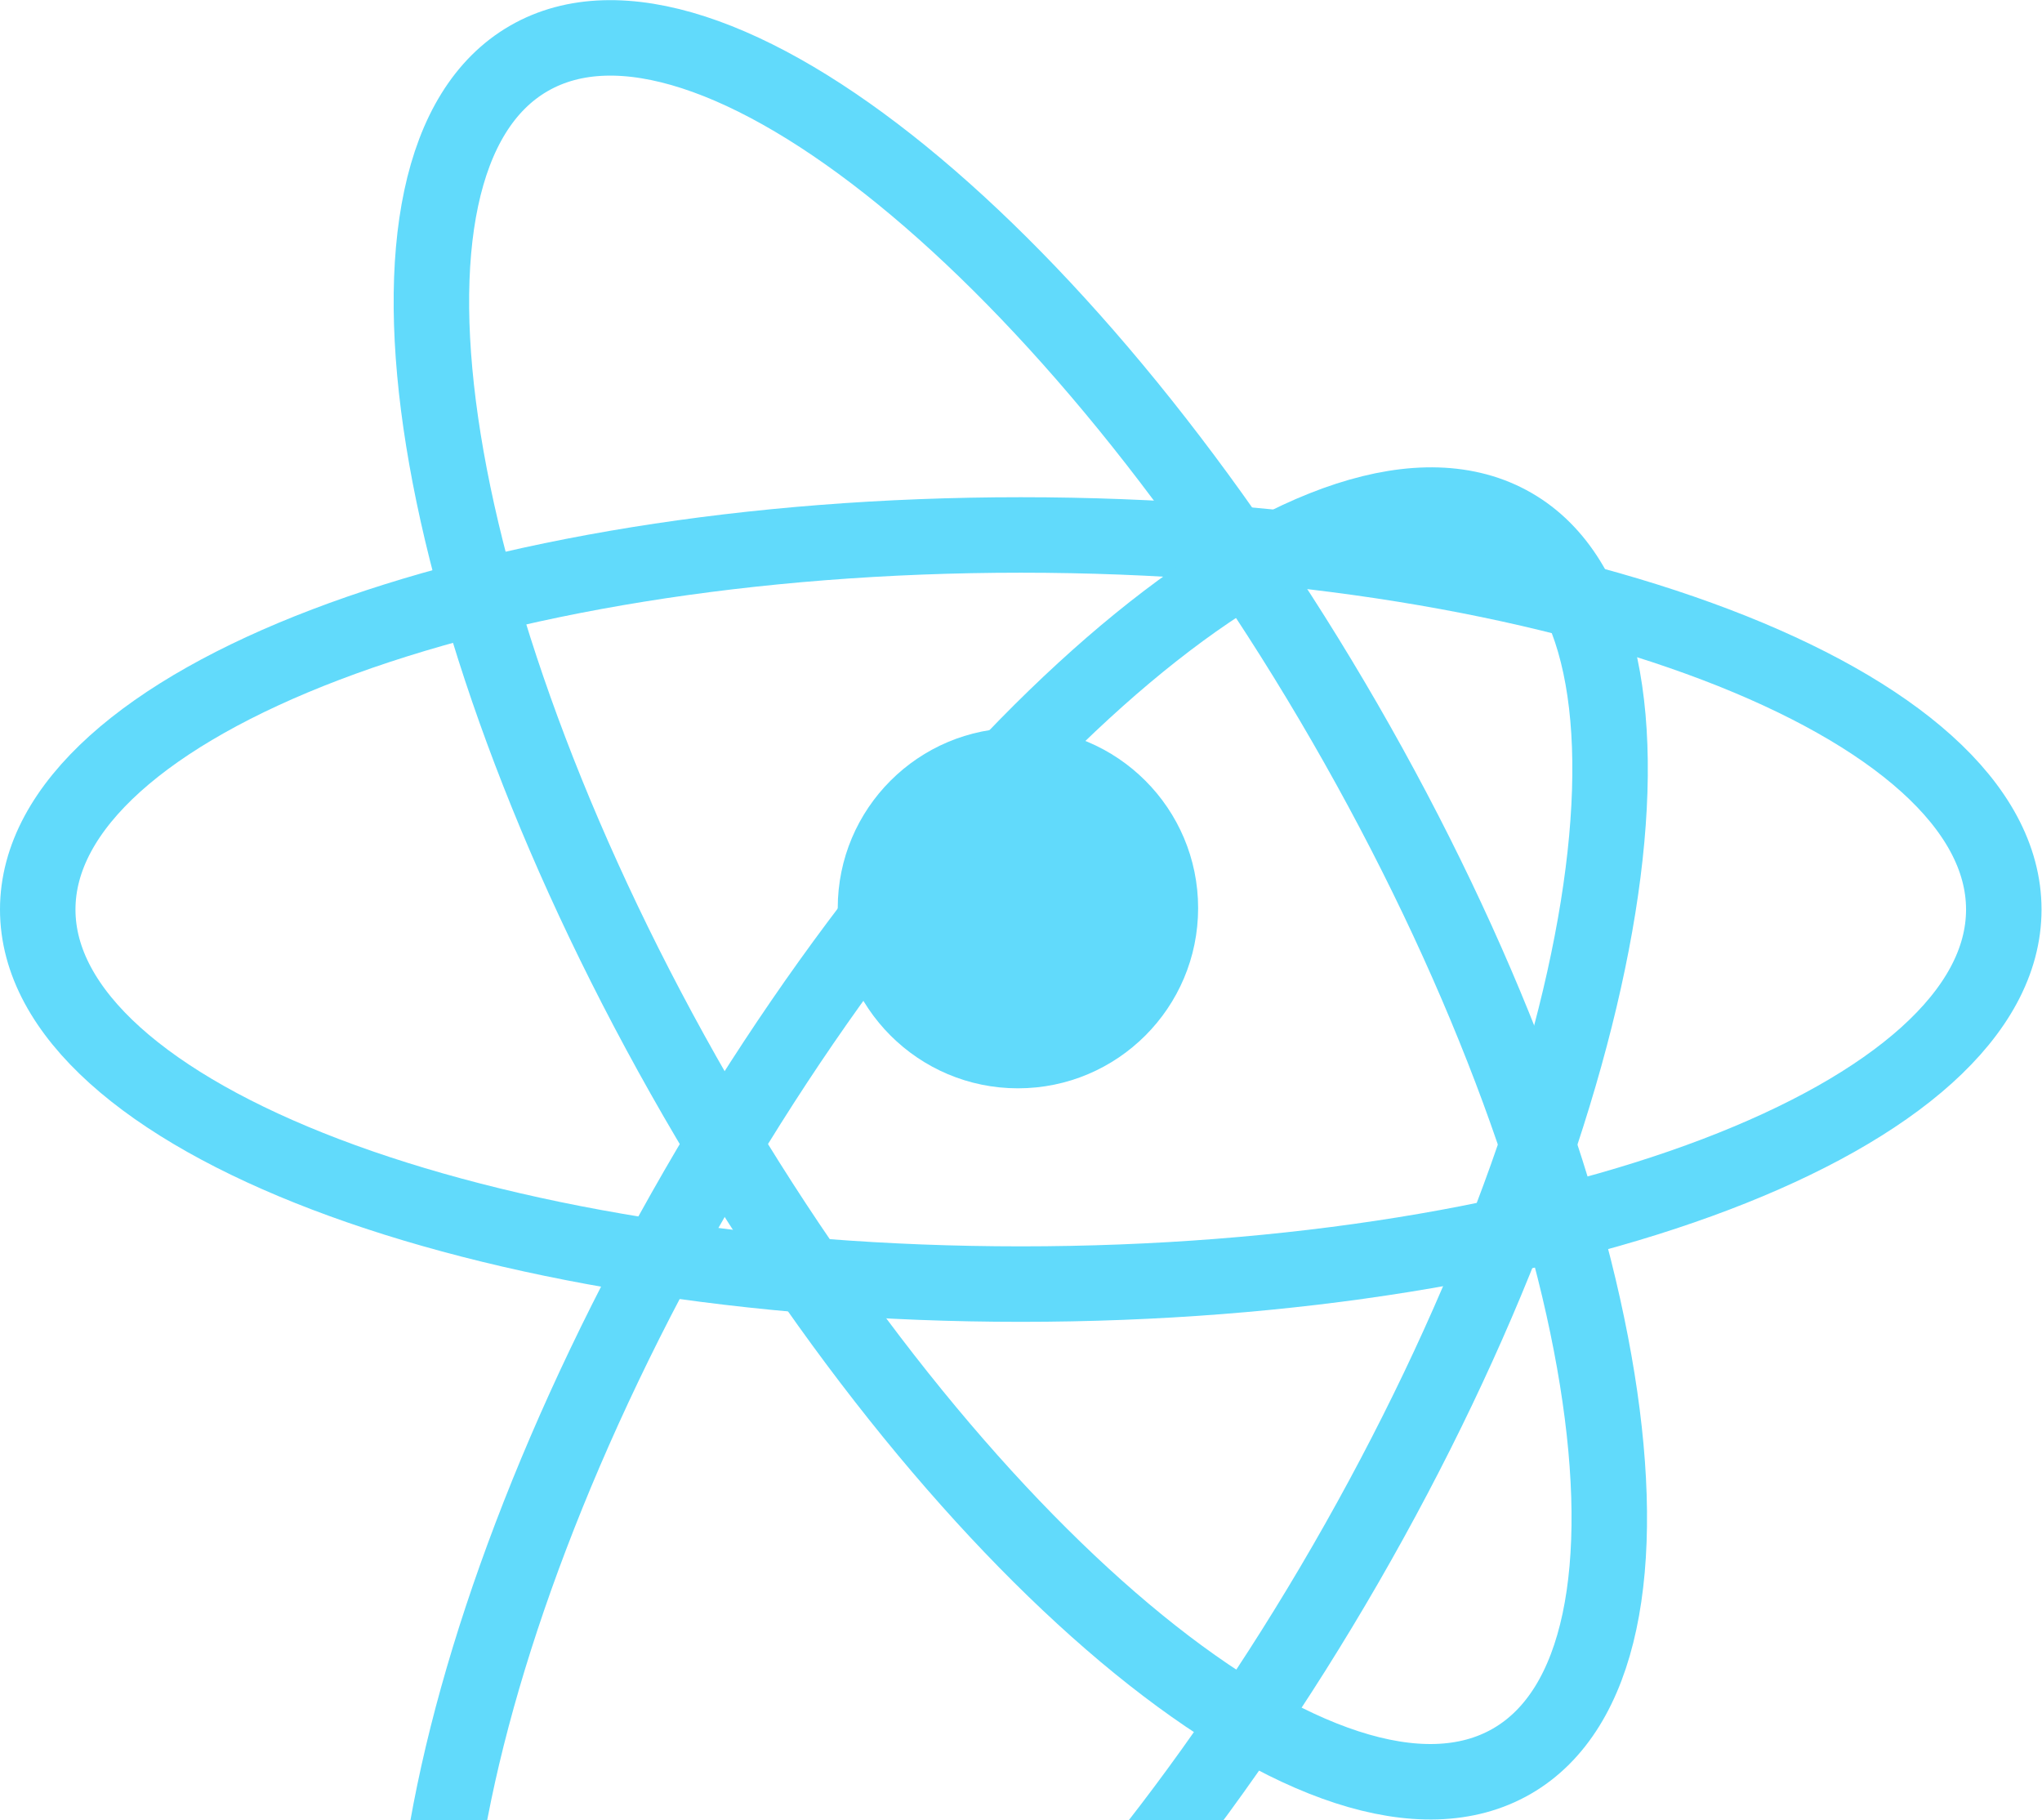
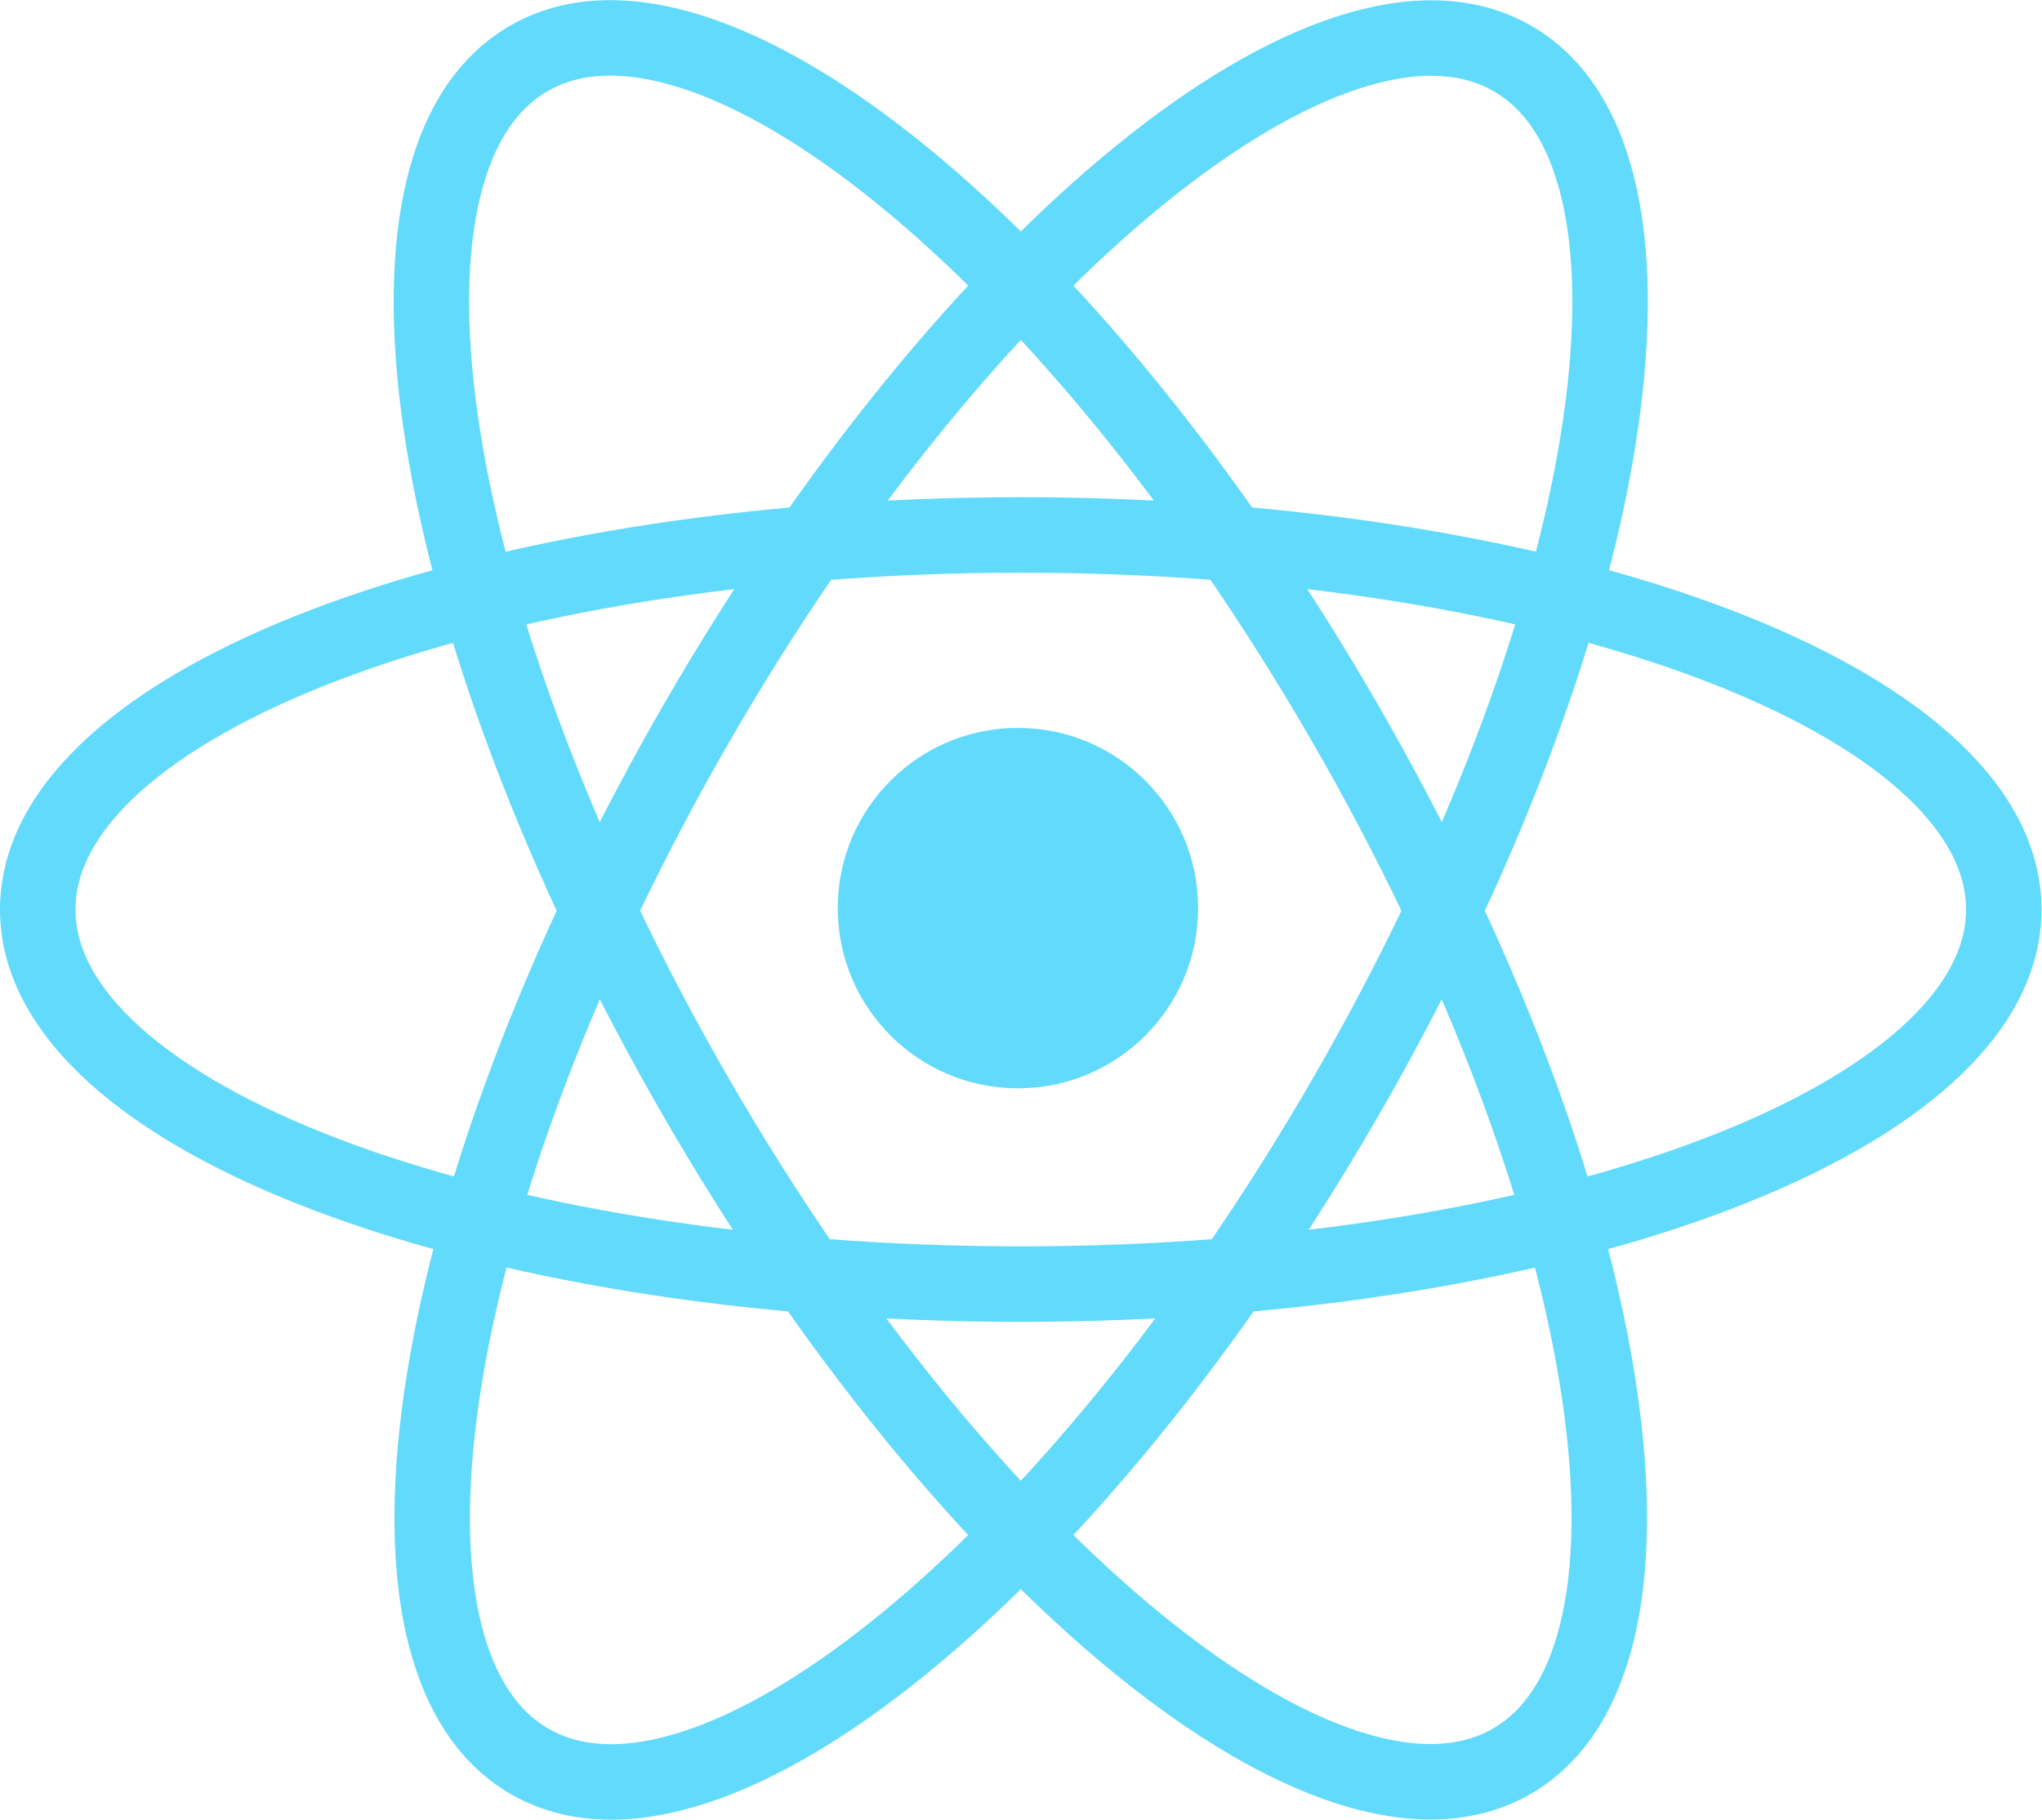
<svg xmlns="http://www.w3.org/2000/svg" viewBox="85.9 187.8 432.9 385.7">
-   <ellipse cx="302.3" cy="380.6" fill="none" rx="208.4" ry="79.4" stroke="#61dafb" stroke-miterlimit="10" stroke-width="16" />
-   <circle cx="301.7" cy="380.3" fill="#61dafb" r="38.2" />
-   <g fill="none" stroke="#61dafb" stroke-miterlimit="10" stroke-width="16">
-     <ellipse cx="302.3" cy="380.7" rx="79.4" ry="208.4" transform="matrix(-.8660254 .5 -.5 -.8660254 754.3598 559.2099)" />
-     <ellipse cx="302.4" cy="380.7" rx="79.4" ry="208.4" transform="matrix(.8660254 .5 -.5 .8660254 230.8428 -1.19723)" />
-   </g>
+   <ellipse fill="none" stroke="#61DAFB" stroke-width="16" stroke-miterlimit="10" cx="302.3" cy="380.6" rx="208.4" ry="79.4" />
+   <circle fill="#61DAFB" cx="301.7" cy="380.3" r="38.2" />
+   <ellipse transform="rotate(150 302.26 380.67)" fill="none" stroke="#61DAFB" stroke-width="16" stroke-miterlimit="10" cx="302.3" cy="380.7" rx="79.4" ry="208.4" />
+   <ellipse transform="rotate(30 302.392 380.66)" fill="none" stroke="#61DAFB" stroke-width="16" stroke-miterlimit="10" cx="302.4" cy="380.7" rx="79.4" ry="208.4" />
</svg>
